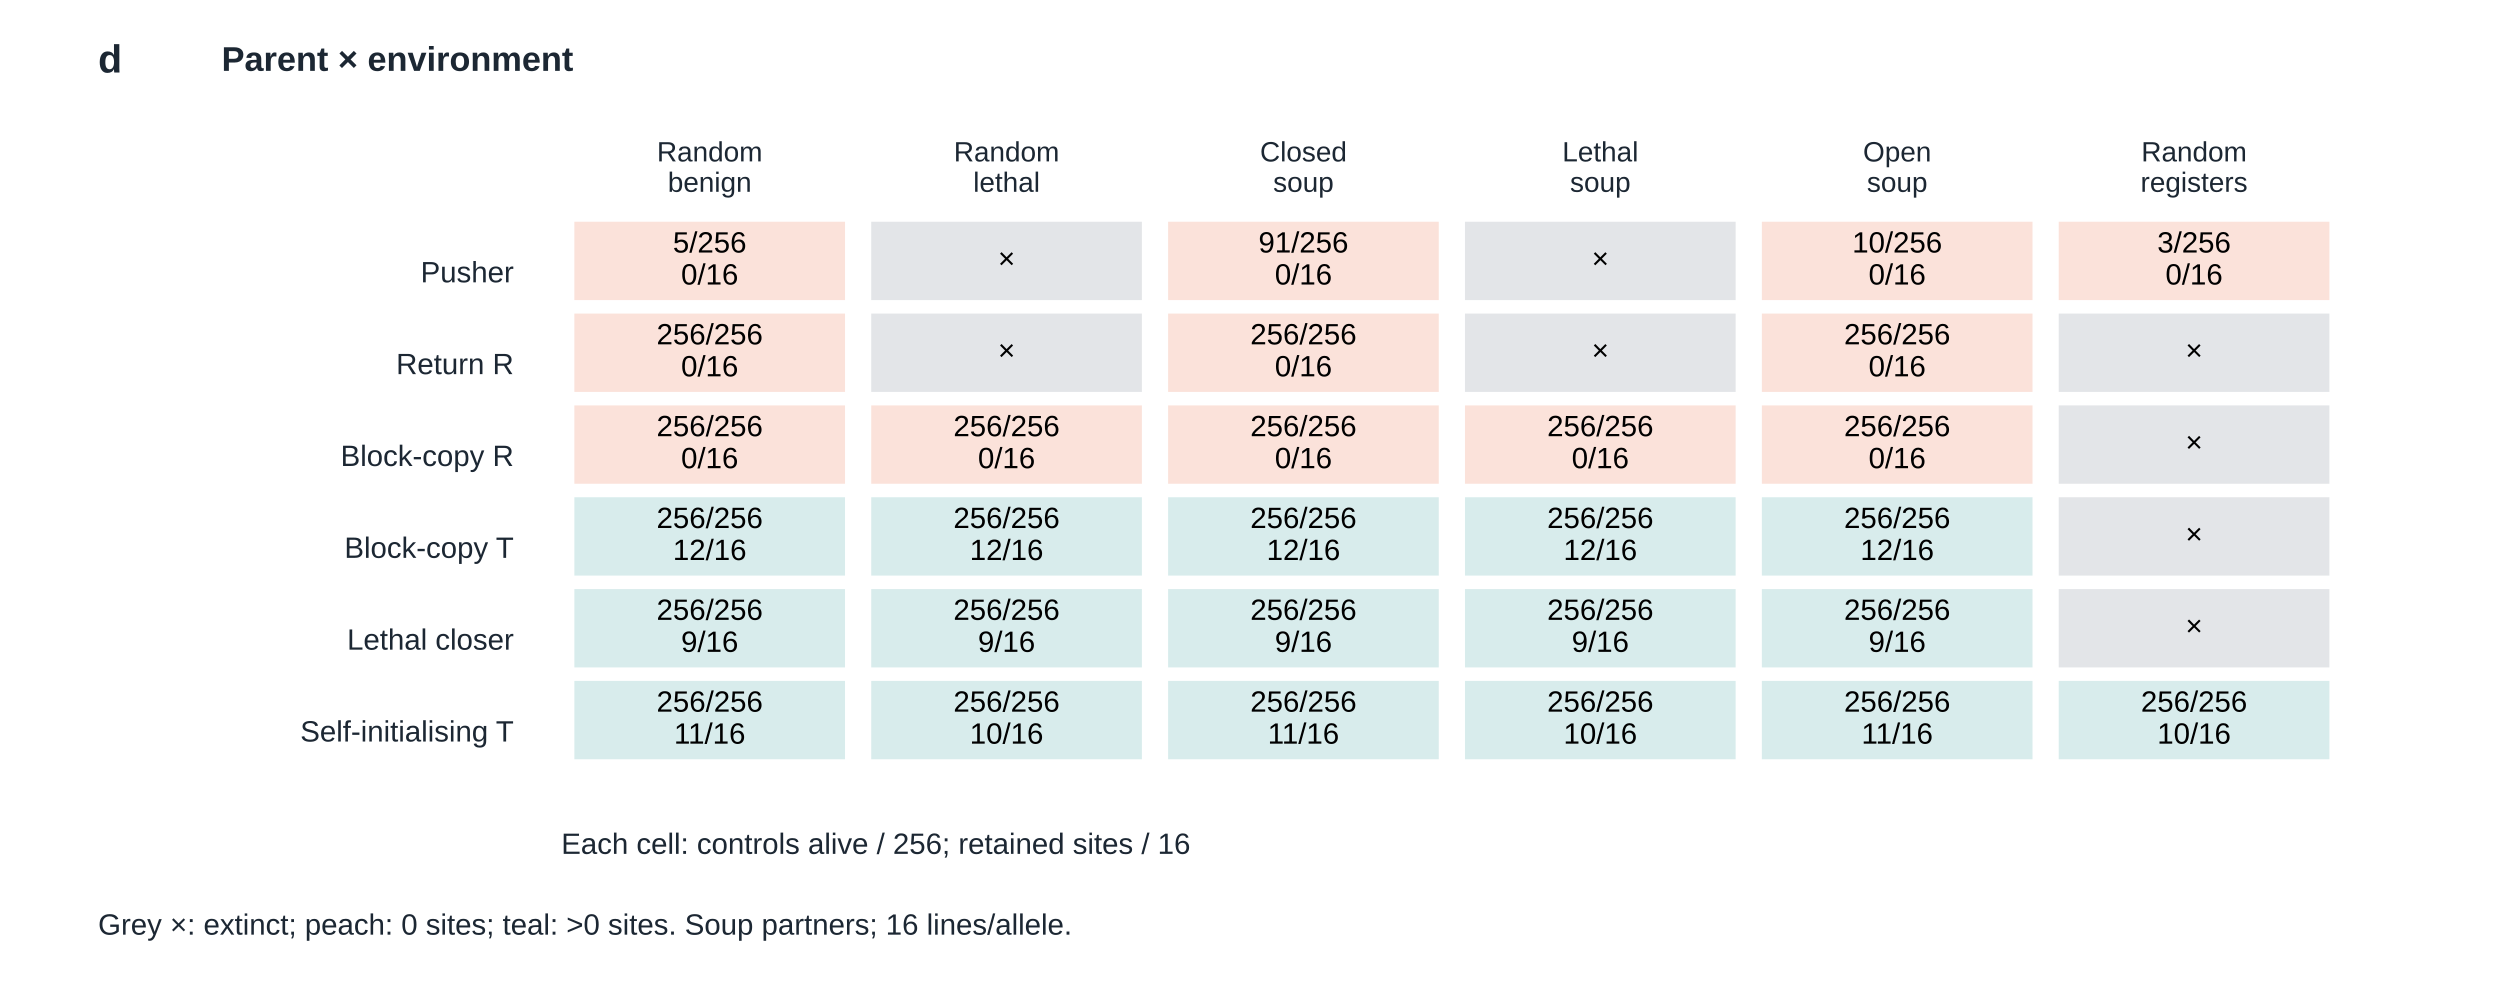
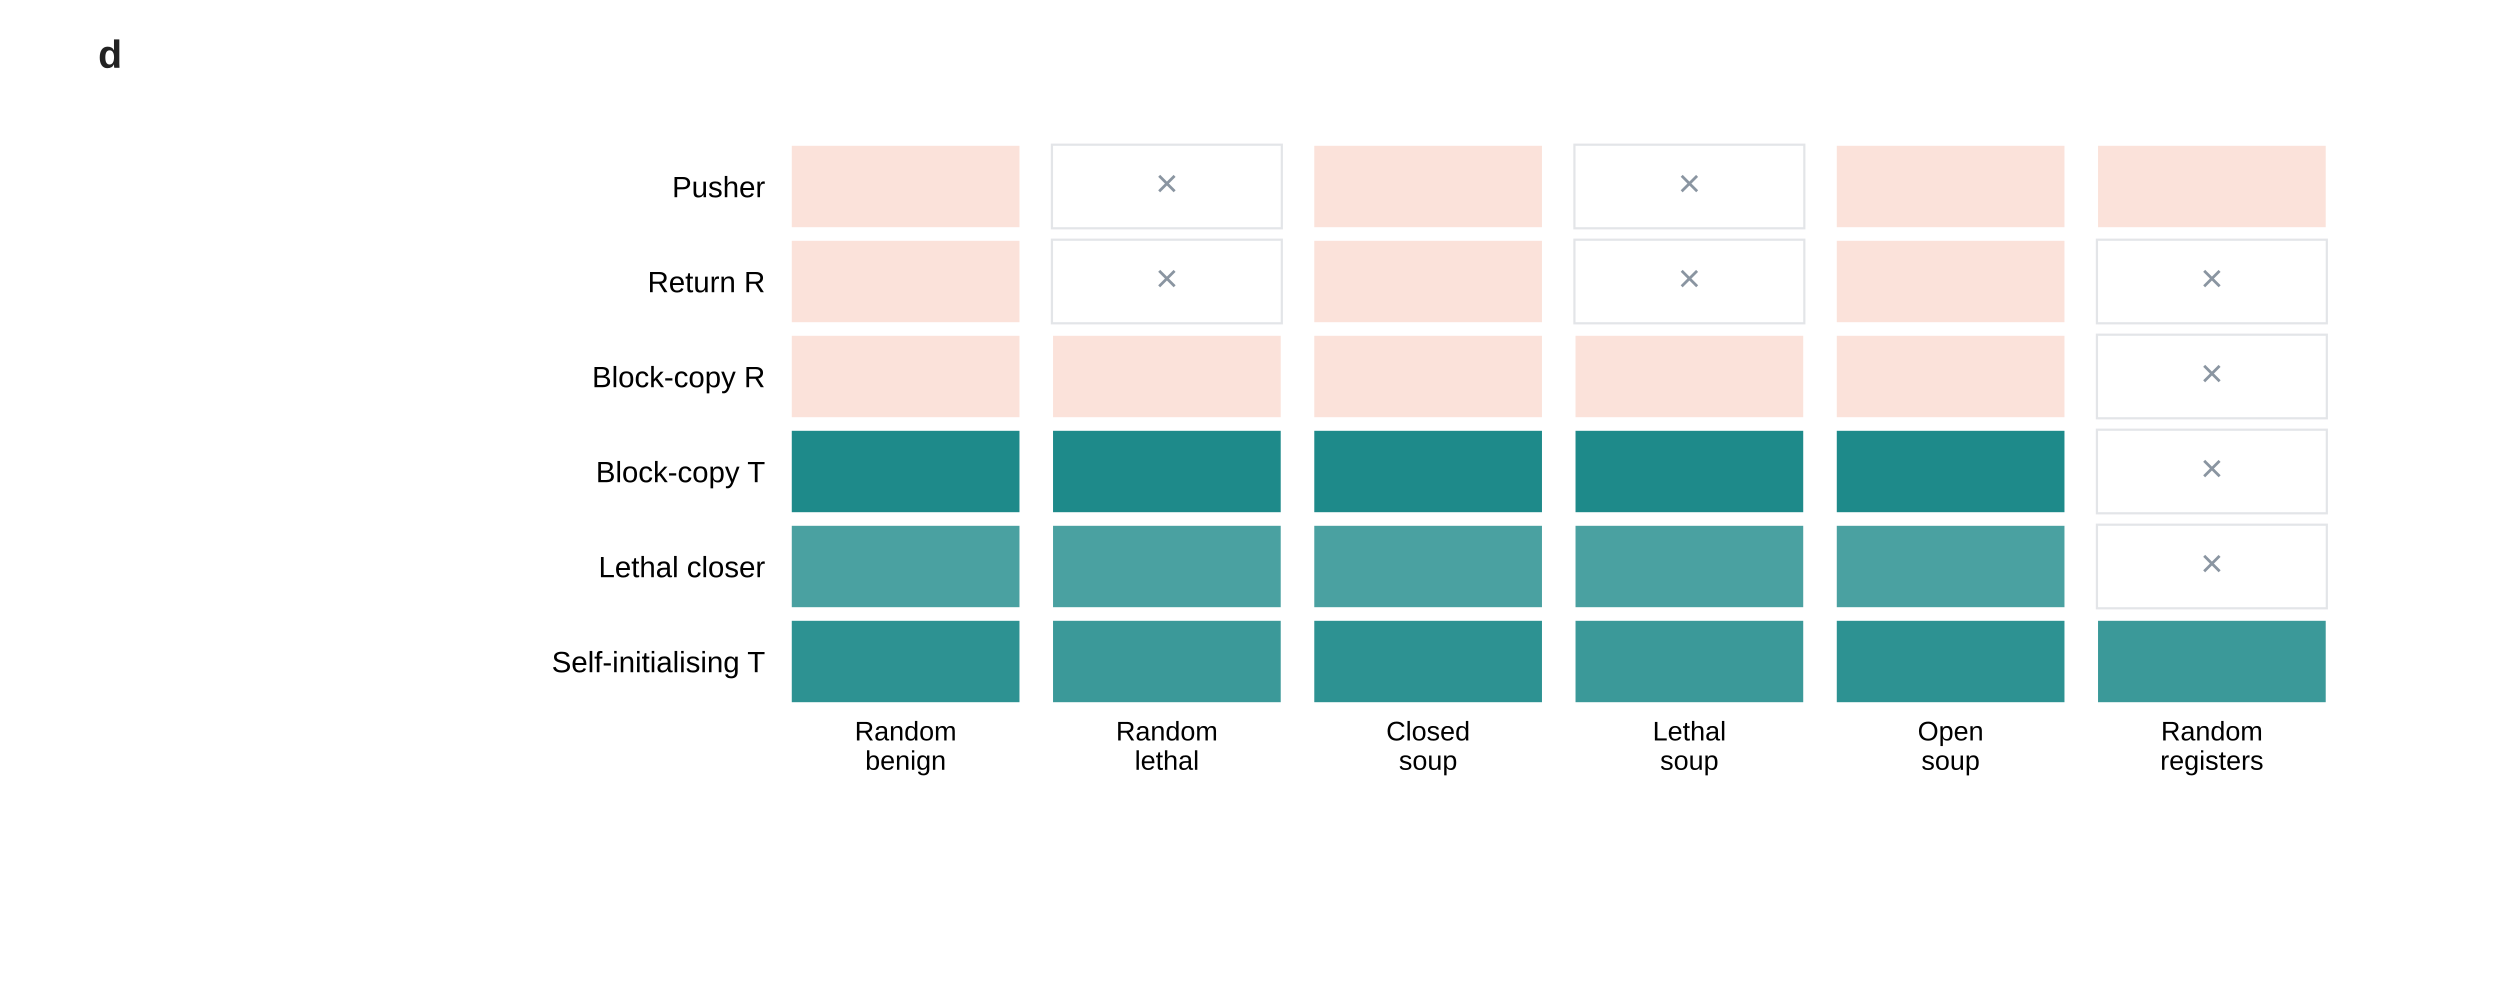
<svg xmlns="http://www.w3.org/2000/svg" width="510.236pt" height="204.094pt" viewBox="0 0 510.236 204.094" version="1.1">
  <defs>
    <style type="text/css">*{stroke-linejoin: round; stroke-linecap: butt}</style>
  </defs>
  <g id="figure_1">
    <g id="patch_1">
      <path d="M 0 204.094 L 510.236 204.094 L 510.236 0 L 0 0 z " style="fill: #ffffff" />
    </g>
    <g id="axes_1">
      <g id="text_1">
-         <text style="font-weight: 700; font-size: 8px; font-family: 'Arial', 'Liberation Sans', 'DejaVu Sans', sans-serif; text-anchor: start; fill: #1c2733" x="20.027" y="14.804" transform="rotate(-0 20.02677 14.80438)">d</text>
-       </g>
-       <g id="text_2">
-         <text style="font-weight: 700; font-size: 7px; font-family: 'Arial', 'Liberation Sans', 'DejaVu Sans', sans-serif; text-anchor: start; fill: #1c2733" x="45.232" y="14.464" transform="rotate(-0 45.23244 14.46413)">Parent × environment</text>
-       </g>
-       <g id="text_3">
-         <text style="font-size: 6px; font-family: 'Arial', 'Liberation Sans', 'DejaVu Sans', sans-serif; text-anchor: end; fill: #1c2733" x="104.854" y="57.62" transform="rotate(-0 104.8535 57.61982)">Pusher</text>
-       </g>
-       <g id="text_4">
-         <text style="font-size: 6px; font-family: 'Arial', 'Liberation Sans', 'DejaVu Sans', sans-serif; text-anchor: end; fill: #1c2733" x="104.854" y="76.362" transform="rotate(-0 104.8535 76.36249)">Return R</text>
-       </g>
-       <g id="text_5">
-         <text style="font-size: 6px; font-family: 'Arial', 'Liberation Sans', 'DejaVu Sans', sans-serif; text-anchor: end; fill: #1c2733" x="104.854" y="95.105" transform="rotate(-0 104.8535 95.10517)">Block-copy R</text>
-       </g>
-       <g id="text_6">
-         <text style="font-size: 6px; font-family: 'Arial', 'Liberation Sans', 'DejaVu Sans', sans-serif; text-anchor: end; fill: #1c2733" x="104.854" y="113.848" transform="rotate(-0 104.8535 113.8478)">Block-copy T</text>
-       </g>
-       <g id="text_7">
-         <text style="font-size: 6px; font-family: 'Arial', 'Liberation Sans', 'DejaVu Sans', sans-serif; text-anchor: end; fill: #1c2733" x="104.854" y="132.591" transform="rotate(-0 104.8535 132.5905)">Lethal closer</text>
-       </g>
-       <g id="text_8">
-         <text style="font-size: 6px; font-family: 'Arial', 'Liberation Sans', 'DejaVu Sans', sans-serif; text-anchor: end; fill: #1c2733" x="104.854" y="151.333" transform="rotate(-0 104.8535 151.3332)">Self-initialising T</text>
-       </g>
-       <g id="text_9">
-         <text style="font-size: 5.7px; font-family: 'Arial', 'Liberation Sans', 'DejaVu Sans', sans-serif; fill: #1c2733" transform="translate(134.0716 32.94611)">Random</text>
-         <text style="font-size: 5.7px; font-family: 'Arial', 'Liberation Sans', 'DejaVu Sans', sans-serif; fill: #1c2733" transform="translate(136.2857 39.14987)">benign</text>
-       </g>
-       <g id="text_10">
-         <text style="font-size: 5.7px; font-family: 'Arial', 'Liberation Sans', 'DejaVu Sans', sans-serif; fill: #1c2733" transform="translate(194.6622 32.94611)">Random</text>
-         <text style="font-size: 5.7px; font-family: 'Arial', 'Liberation Sans', 'DejaVu Sans', sans-serif; fill: #1c2733" transform="translate(198.621 39.14987)">lethal</text>
-       </g>
-       <g id="text_11">
-         <text style="font-size: 5.7px; font-family: 'Arial', 'Liberation Sans', 'DejaVu Sans', sans-serif; fill: #1c2733" transform="translate(257.1533 32.94611)">Closed</text>
-         <text style="font-size: 5.7px; font-family: 'Arial', 'Liberation Sans', 'DejaVu Sans', sans-serif; fill: #1c2733" transform="translate(259.8448 39.14987)">soup</text>
-       </g>
-       <g id="text_12">
-         <text style="font-size: 5.7px; font-family: 'Arial', 'Liberation Sans', 'DejaVu Sans', sans-serif; fill: #1c2733" transform="translate(318.8505 32.94611)">Lethal</text>
-         <text style="font-size: 5.7px; font-family: 'Arial', 'Liberation Sans', 'DejaVu Sans', sans-serif; fill: #1c2733" transform="translate(320.4354 39.14987)">soup</text>
-       </g>
-       <g id="text_13">
-         <text style="font-size: 5.7px; font-family: 'Arial', 'Liberation Sans', 'DejaVu Sans', sans-serif; fill: #1c2733" transform="translate(380.2341 32.94934)">Open</text>
-         <text style="font-size: 5.7px; font-family: 'Arial', 'Liberation Sans', 'DejaVu Sans', sans-serif; fill: #1c2733" transform="translate(381.0259 39.1531)">soup</text>
-       </g>
-       <g id="text_14">
-         <text style="font-size: 5.7px; font-family: 'Arial', 'Liberation Sans', 'DejaVu Sans', sans-serif; fill: #1c2733" transform="translate(437.0244 32.94611)">Random</text>
-         <text style="font-size: 5.7px; font-family: 'Arial', 'Liberation Sans', 'DejaVu Sans', sans-serif; fill: #1c2733" transform="translate(436.8685 39.14987)">registers</text>
-       </g>
-       <g id="text_15">
-         <text style="font-size: 6px; font-family: 'Arial', 'Liberation Sans', 'DejaVu Sans', sans-serif; text-anchor: start; fill: #1c2733" x="114.548" y="174.277" transform="rotate(-0 114.548 174.2768)">Each cell: controls alive / 256; retained sites / 16</text>
-       </g>
-       <g id="text_16">
-         <text style="font-size: 6px; font-family: 'Arial', 'Liberation Sans', 'DejaVu Sans', sans-serif; text-anchor: start; fill: #1c2733" x="20.027" y="190.757" transform="rotate(-0 20.02677 190.7575)">Grey ×: extinct; peach: 0 sites; teal: &gt;0 sites. Soup partners; 16 lines/allele.</text>
+         <text style="font-weight: 700; font-size: 8px; font-family: 'Arial', 'Liberation Sans', 'DejaVu Sans', sans-serif; text-anchor: start; fill: #222222" x="20.027" y="13.835" transform="rotate(-0 20.02677 13.83493)">d</text>
      </g>
    </g>
    <g id="axes_2">
      <g id="patch_2">
-         <path d="M 116.972 45.005 L 172.715 45.005 L 172.715 61.498 L 116.972 61.498 z " clip-path="url(#p21a2d0668e)" style="fill: #fbe2da; stroke: #ffffff; stroke-width: 0.5; stroke-linejoin: miter" />
+         <path d="M 158.173 144.703 L 478.091 144.703 L 478.091 28.369 L 158.173 28.369 z " style="fill: #ffffff" />
      </g>
      <g id="patch_3">
-         <path d="M 177.562 45.005 L 233.306 45.005 L 233.306 61.498 L 177.562 61.498 z " clip-path="url(#p21a2d0668e)" style="fill: #e3e5e8; stroke: #ffffff; stroke-width: 0.5; stroke-linejoin: miter" />
+         <path d="M 161.372 29.532 L 208.294 29.532 L 208.294 46.595 L 161.372 46.595 z " clip-path="url(#pe89dc20b38)" style="fill: #fbe2da; stroke: #ffffff; stroke-width: 0.45; stroke-linejoin: miter" />
      </g>
      <g id="patch_4">
-         <path d="M 238.153 45.005 L 293.896 45.005 L 293.896 61.498 L 238.153 61.498 z " clip-path="url(#p21a2d0668e)" style="fill: #fbe2da; stroke: #ffffff; stroke-width: 0.5; stroke-linejoin: miter" />
+         <path d="M 214.692 29.532 L 261.613 29.532 L 261.613 46.595 L 214.692 46.595 L 214.692 29.532 z " clip-path="url(#pe89dc20b38)" style="fill: none; stroke: #e3e5e8; stroke-width: 0.45; stroke-linejoin: miter" />
      </g>
      <g id="patch_5">
-         <path d="M 298.743 45.005 L 354.487 45.005 L 354.487 61.498 L 298.743 61.498 z " clip-path="url(#p21a2d0668e)" style="fill: #e3e5e8; stroke: #ffffff; stroke-width: 0.5; stroke-linejoin: miter" />
+         <path d="M 268.012 29.532 L 314.933 29.532 L 314.933 46.595 L 268.012 46.595 z " clip-path="url(#pe89dc20b38)" style="fill: #fbe2da; stroke: #ffffff; stroke-width: 0.45; stroke-linejoin: miter" />
      </g>
      <g id="patch_6">
-         <path d="M 359.334 45.005 L 415.077 45.005 L 415.077 61.498 L 359.334 61.498 z " clip-path="url(#p21a2d0668e)" style="fill: #fbe2da; stroke: #ffffff; stroke-width: 0.5; stroke-linejoin: miter" />
+         <path d="M 321.331 29.532 L 368.253 29.532 L 368.253 46.595 L 321.331 46.595 L 321.331 29.532 z " clip-path="url(#pe89dc20b38)" style="fill: none; stroke: #e3e5e8; stroke-width: 0.45; stroke-linejoin: miter" />
      </g>
      <g id="patch_7">
-         <path d="M 419.924 45.005 L 475.668 45.005 L 475.668 61.498 L 419.924 61.498 z " clip-path="url(#p21a2d0668e)" style="fill: #fbe2da; stroke: #ffffff; stroke-width: 0.5; stroke-linejoin: miter" />
+         <path d="M 374.651 29.532 L 421.572 29.532 L 421.572 46.595 L 374.651 46.595 z " clip-path="url(#pe89dc20b38)" style="fill: #fbe2da; stroke: #ffffff; stroke-width: 0.45; stroke-linejoin: miter" />
      </g>
      <g id="patch_8">
-         <path d="M 116.972 63.748 L 172.715 63.748 L 172.715 80.241 L 116.972 80.241 z " clip-path="url(#p21a2d0668e)" style="fill: #fbe2da; stroke: #ffffff; stroke-width: 0.5; stroke-linejoin: miter" />
+         <path d="M 427.971 29.532 L 474.892 29.532 L 474.892 46.595 L 427.971 46.595 z " clip-path="url(#pe89dc20b38)" style="fill: #fbe2da; stroke: #ffffff; stroke-width: 0.45; stroke-linejoin: miter" />
      </g>
      <g id="patch_9">
-         <path d="M 177.562 63.748 L 233.306 63.748 L 233.306 80.241 L 177.562 80.241 z " clip-path="url(#p21a2d0668e)" style="fill: #e3e5e8; stroke: #ffffff; stroke-width: 0.5; stroke-linejoin: miter" />
+         <path d="M 161.372 48.921 L 208.294 48.921 L 208.294 65.984 L 161.372 65.984 z " clip-path="url(#pe89dc20b38)" style="fill: #fbe2da; stroke: #ffffff; stroke-width: 0.45; stroke-linejoin: miter" />
      </g>
      <g id="patch_10">
-         <path d="M 238.153 63.748 L 293.896 63.748 L 293.896 80.241 L 238.153 80.241 z " clip-path="url(#p21a2d0668e)" style="fill: #fbe2da; stroke: #ffffff; stroke-width: 0.5; stroke-linejoin: miter" />
+         <path d="M 214.692 48.921 L 261.613 48.921 L 261.613 65.984 L 214.692 65.984 L 214.692 48.921 z " clip-path="url(#pe89dc20b38)" style="fill: none; stroke: #e3e5e8; stroke-width: 0.45; stroke-linejoin: miter" />
      </g>
      <g id="patch_11">
-         <path d="M 298.743 63.748 L 354.487 63.748 L 354.487 80.241 L 298.743 80.241 z " clip-path="url(#p21a2d0668e)" style="fill: #e3e5e8; stroke: #ffffff; stroke-width: 0.5; stroke-linejoin: miter" />
+         <path d="M 268.012 48.921 L 314.933 48.921 L 314.933 65.984 L 268.012 65.984 z " clip-path="url(#pe89dc20b38)" style="fill: #fbe2da; stroke: #ffffff; stroke-width: 0.45; stroke-linejoin: miter" />
      </g>
      <g id="patch_12">
-         <path d="M 359.334 63.748 L 415.077 63.748 L 415.077 80.241 L 359.334 80.241 z " clip-path="url(#p21a2d0668e)" style="fill: #fbe2da; stroke: #ffffff; stroke-width: 0.5; stroke-linejoin: miter" />
+         <path d="M 321.331 48.921 L 368.253 48.921 L 368.253 65.984 L 321.331 65.984 L 321.331 48.921 z " clip-path="url(#pe89dc20b38)" style="fill: none; stroke: #e3e5e8; stroke-width: 0.45; stroke-linejoin: miter" />
      </g>
      <g id="patch_13">
-         <path d="M 419.924 63.748 L 475.668 63.748 L 475.668 80.241 L 419.924 80.241 z " clip-path="url(#p21a2d0668e)" style="fill: #e3e5e8; stroke: #ffffff; stroke-width: 0.5; stroke-linejoin: miter" />
+         <path d="M 374.651 48.921 L 421.572 48.921 L 421.572 65.984 L 374.651 65.984 z " clip-path="url(#pe89dc20b38)" style="fill: #fbe2da; stroke: #ffffff; stroke-width: 0.45; stroke-linejoin: miter" />
      </g>
      <g id="patch_14">
-         <path d="M 116.972 82.49 L 172.715 82.49 L 172.715 98.984 L 116.972 98.984 z " clip-path="url(#p21a2d0668e)" style="fill: #fbe2da; stroke: #ffffff; stroke-width: 0.5; stroke-linejoin: miter" />
+         <path d="M 427.971 48.921 L 474.892 48.921 L 474.892 65.984 L 427.971 65.984 L 427.971 48.921 z " clip-path="url(#pe89dc20b38)" style="fill: none; stroke: #e3e5e8; stroke-width: 0.45; stroke-linejoin: miter" />
      </g>
      <g id="patch_15">
-         <path d="M 177.562 82.49 L 233.306 82.49 L 233.306 98.984 L 177.562 98.984 z " clip-path="url(#p21a2d0668e)" style="fill: #fbe2da; stroke: #ffffff; stroke-width: 0.5; stroke-linejoin: miter" />
+         <path d="M 161.372 68.31 L 208.294 68.31 L 208.294 85.373 L 161.372 85.373 z " clip-path="url(#pe89dc20b38)" style="fill: #fbe2da; stroke: #ffffff; stroke-width: 0.45; stroke-linejoin: miter" />
      </g>
      <g id="patch_16">
-         <path d="M 238.153 82.49 L 293.896 82.49 L 293.896 98.984 L 238.153 98.984 z " clip-path="url(#p21a2d0668e)" style="fill: #fbe2da; stroke: #ffffff; stroke-width: 0.5; stroke-linejoin: miter" />
+         <path d="M 214.692 68.31 L 261.613 68.31 L 261.613 85.373 L 214.692 85.373 z " clip-path="url(#pe89dc20b38)" style="fill: #fbe2da; stroke: #ffffff; stroke-width: 0.45; stroke-linejoin: miter" />
      </g>
      <g id="patch_17">
-         <path d="M 298.743 82.49 L 354.487 82.49 L 354.487 98.984 L 298.743 98.984 z " clip-path="url(#p21a2d0668e)" style="fill: #fbe2da; stroke: #ffffff; stroke-width: 0.5; stroke-linejoin: miter" />
+         <path d="M 268.012 68.31 L 314.933 68.31 L 314.933 85.373 L 268.012 85.373 z " clip-path="url(#pe89dc20b38)" style="fill: #fbe2da; stroke: #ffffff; stroke-width: 0.45; stroke-linejoin: miter" />
      </g>
      <g id="patch_18">
-         <path d="M 359.334 82.49 L 415.077 82.49 L 415.077 98.984 L 359.334 98.984 z " clip-path="url(#p21a2d0668e)" style="fill: #fbe2da; stroke: #ffffff; stroke-width: 0.5; stroke-linejoin: miter" />
+         <path d="M 321.331 68.31 L 368.253 68.31 L 368.253 85.373 L 321.331 85.373 z " clip-path="url(#pe89dc20b38)" style="fill: #fbe2da; stroke: #ffffff; stroke-width: 0.45; stroke-linejoin: miter" />
      </g>
      <g id="patch_19">
-         <path d="M 419.924 82.49 L 475.668 82.49 L 475.668 98.984 L 419.924 98.984 z " clip-path="url(#p21a2d0668e)" style="fill: #e3e5e8; stroke: #ffffff; stroke-width: 0.5; stroke-linejoin: miter" />
+         <path d="M 374.651 68.31 L 421.572 68.31 L 421.572 85.373 L 374.651 85.373 z " clip-path="url(#pe89dc20b38)" style="fill: #fbe2da; stroke: #ffffff; stroke-width: 0.45; stroke-linejoin: miter" />
      </g>
      <g id="patch_20">
-         <path d="M 116.972 101.233 L 172.715 101.233 L 172.715 117.726 L 116.972 117.726 z " clip-path="url(#p21a2d0668e)" style="fill: #d8ecec; stroke: #ffffff; stroke-width: 0.5; stroke-linejoin: miter" />
+         <path d="M 427.971 68.31 L 474.892 68.31 L 474.892 85.373 L 427.971 85.373 L 427.971 68.31 z " clip-path="url(#pe89dc20b38)" style="fill: none; stroke: #e3e5e8; stroke-width: 0.45; stroke-linejoin: miter" />
      </g>
      <g id="patch_21">
-         <path d="M 177.562 101.233 L 233.306 101.233 L 233.306 117.726 L 177.562 117.726 z " clip-path="url(#p21a2d0668e)" style="fill: #d8ecec; stroke: #ffffff; stroke-width: 0.5; stroke-linejoin: miter" />
+         <path d="M 161.372 87.699 L 208.294 87.699 L 208.294 104.762 L 161.372 104.762 z " clip-path="url(#pe89dc20b38)" style="fill: #1e8a8a; stroke: #ffffff; stroke-width: 0.45; stroke-linejoin: miter" />
      </g>
      <g id="patch_22">
-         <path d="M 238.153 101.233 L 293.896 101.233 L 293.896 117.726 L 238.153 117.726 z " clip-path="url(#p21a2d0668e)" style="fill: #d8ecec; stroke: #ffffff; stroke-width: 0.5; stroke-linejoin: miter" />
+         <path d="M 214.692 87.699 L 261.613 87.699 L 261.613 104.762 L 214.692 104.762 z " clip-path="url(#pe89dc20b38)" style="fill: #1e8a8a; stroke: #ffffff; stroke-width: 0.45; stroke-linejoin: miter" />
      </g>
      <g id="patch_23">
-         <path d="M 298.743 101.233 L 354.487 101.233 L 354.487 117.726 L 298.743 117.726 z " clip-path="url(#p21a2d0668e)" style="fill: #d8ecec; stroke: #ffffff; stroke-width: 0.5; stroke-linejoin: miter" />
+         <path d="M 268.012 87.699 L 314.933 87.699 L 314.933 104.762 L 268.012 104.762 z " clip-path="url(#pe89dc20b38)" style="fill: #1e8a8a; stroke: #ffffff; stroke-width: 0.45; stroke-linejoin: miter" />
      </g>
      <g id="patch_24">
-         <path d="M 359.334 101.233 L 415.077 101.233 L 415.077 117.726 L 359.334 117.726 z " clip-path="url(#p21a2d0668e)" style="fill: #d8ecec; stroke: #ffffff; stroke-width: 0.5; stroke-linejoin: miter" />
+         <path d="M 321.331 87.699 L 368.253 87.699 L 368.253 104.762 L 321.331 104.762 z " clip-path="url(#pe89dc20b38)" style="fill: #1e8a8a; stroke: #ffffff; stroke-width: 0.45; stroke-linejoin: miter" />
      </g>
      <g id="patch_25">
-         <path d="M 419.924 101.233 L 475.668 101.233 L 475.668 117.726 L 419.924 117.726 z " clip-path="url(#p21a2d0668e)" style="fill: #e3e5e8; stroke: #ffffff; stroke-width: 0.5; stroke-linejoin: miter" />
+         <path d="M 374.651 87.699 L 421.572 87.699 L 421.572 104.762 L 374.651 104.762 z " clip-path="url(#pe89dc20b38)" style="fill: #1e8a8a; stroke: #ffffff; stroke-width: 0.45; stroke-linejoin: miter" />
      </g>
      <g id="patch_26">
-         <path d="M 116.972 119.976 L 172.715 119.976 L 172.715 136.469 L 116.972 136.469 z " clip-path="url(#p21a2d0668e)" style="fill: #d8ecec; stroke: #ffffff; stroke-width: 0.5; stroke-linejoin: miter" />
+         <path d="M 427.971 87.699 L 474.892 87.699 L 474.892 104.762 L 427.971 104.762 L 427.971 87.699 z " clip-path="url(#pe89dc20b38)" style="fill: none; stroke: #e3e5e8; stroke-width: 0.45; stroke-linejoin: miter" />
      </g>
      <g id="patch_27">
-         <path d="M 177.562 119.976 L 233.306 119.976 L 233.306 136.469 L 177.562 136.469 z " clip-path="url(#p21a2d0668e)" style="fill: #d8ecec; stroke: #ffffff; stroke-width: 0.5; stroke-linejoin: miter" />
+         <path d="M 161.372 107.088 L 208.294 107.088 L 208.294 124.151 L 161.372 124.151 z " clip-path="url(#pe89dc20b38)" style="fill: #4aa1a1; stroke: #ffffff; stroke-width: 0.45; stroke-linejoin: miter" />
      </g>
      <g id="patch_28">
-         <path d="M 238.153 119.976 L 293.896 119.976 L 293.896 136.469 L 238.153 136.469 z " clip-path="url(#p21a2d0668e)" style="fill: #d8ecec; stroke: #ffffff; stroke-width: 0.5; stroke-linejoin: miter" />
+         <path d="M 214.692 107.088 L 261.613 107.088 L 261.613 124.151 L 214.692 124.151 z " clip-path="url(#pe89dc20b38)" style="fill: #4aa1a1; stroke: #ffffff; stroke-width: 0.45; stroke-linejoin: miter" />
      </g>
      <g id="patch_29">
-         <path d="M 298.743 119.976 L 354.487 119.976 L 354.487 136.469 L 298.743 136.469 z " clip-path="url(#p21a2d0668e)" style="fill: #d8ecec; stroke: #ffffff; stroke-width: 0.5; stroke-linejoin: miter" />
+         <path d="M 268.012 107.088 L 314.933 107.088 L 314.933 124.151 L 268.012 124.151 z " clip-path="url(#pe89dc20b38)" style="fill: #4aa1a1; stroke: #ffffff; stroke-width: 0.45; stroke-linejoin: miter" />
      </g>
      <g id="patch_30">
-         <path d="M 359.334 119.976 L 415.077 119.976 L 415.077 136.469 L 359.334 136.469 z " clip-path="url(#p21a2d0668e)" style="fill: #d8ecec; stroke: #ffffff; stroke-width: 0.5; stroke-linejoin: miter" />
+         <path d="M 321.331 107.088 L 368.253 107.088 L 368.253 124.151 L 321.331 124.151 z " clip-path="url(#pe89dc20b38)" style="fill: #4aa1a1; stroke: #ffffff; stroke-width: 0.45; stroke-linejoin: miter" />
      </g>
      <g id="patch_31">
-         <path d="M 419.924 119.976 L 475.668 119.976 L 475.668 136.469 L 419.924 136.469 z " clip-path="url(#p21a2d0668e)" style="fill: #e3e5e8; stroke: #ffffff; stroke-width: 0.5; stroke-linejoin: miter" />
+         <path d="M 374.651 107.088 L 421.572 107.088 L 421.572 124.151 L 374.651 124.151 z " clip-path="url(#pe89dc20b38)" style="fill: #4aa1a1; stroke: #ffffff; stroke-width: 0.45; stroke-linejoin: miter" />
      </g>
      <g id="patch_32">
-         <path d="M 116.972 138.718 L 172.715 138.718 L 172.715 155.212 L 116.972 155.212 z " clip-path="url(#p21a2d0668e)" style="fill: #d8ecec; stroke: #ffffff; stroke-width: 0.5; stroke-linejoin: miter" />
+         <path d="M 427.971 107.088 L 474.892 107.088 L 474.892 124.151 L 427.971 124.151 L 427.971 107.088 z " clip-path="url(#pe89dc20b38)" style="fill: none; stroke: #e3e5e8; stroke-width: 0.45; stroke-linejoin: miter" />
      </g>
      <g id="patch_33">
-         <path d="M 177.562 138.718 L 233.306 138.718 L 233.306 155.212 L 177.562 155.212 z " clip-path="url(#p21a2d0668e)" style="fill: #d8ecec; stroke: #ffffff; stroke-width: 0.5; stroke-linejoin: miter" />
+         <path d="M 161.372 126.477 L 208.294 126.477 L 208.294 143.54 L 161.372 143.54 z " clip-path="url(#pe89dc20b38)" style="fill: #2d9292; stroke: #ffffff; stroke-width: 0.45; stroke-linejoin: miter" />
      </g>
      <g id="patch_34">
-         <path d="M 238.153 138.718 L 293.896 138.718 L 293.896 155.212 L 238.153 155.212 z " clip-path="url(#p21a2d0668e)" style="fill: #d8ecec; stroke: #ffffff; stroke-width: 0.5; stroke-linejoin: miter" />
+         <path d="M 214.692 126.477 L 261.613 126.477 L 261.613 143.54 L 214.692 143.54 z " clip-path="url(#pe89dc20b38)" style="fill: #3b9999; stroke: #ffffff; stroke-width: 0.45; stroke-linejoin: miter" />
      </g>
      <g id="patch_35">
-         <path d="M 298.743 138.718 L 354.487 138.718 L 354.487 155.212 L 298.743 155.212 z " clip-path="url(#p21a2d0668e)" style="fill: #d8ecec; stroke: #ffffff; stroke-width: 0.5; stroke-linejoin: miter" />
+         <path d="M 268.012 126.477 L 314.933 126.477 L 314.933 143.54 L 268.012 143.54 z " clip-path="url(#pe89dc20b38)" style="fill: #2d9292; stroke: #ffffff; stroke-width: 0.45; stroke-linejoin: miter" />
      </g>
      <g id="patch_36">
-         <path d="M 359.334 138.718 L 415.077 138.718 L 415.077 155.212 L 359.334 155.212 z " clip-path="url(#p21a2d0668e)" style="fill: #d8ecec; stroke: #ffffff; stroke-width: 0.5; stroke-linejoin: miter" />
+         <path d="M 321.331 126.477 L 368.253 126.477 L 368.253 143.54 L 321.331 143.54 z " clip-path="url(#pe89dc20b38)" style="fill: #3b9999; stroke: #ffffff; stroke-width: 0.45; stroke-linejoin: miter" />
      </g>
      <g id="patch_37">
-         <path d="M 419.924 138.718 L 475.668 138.718 L 475.668 155.212 L 419.924 155.212 z " clip-path="url(#p21a2d0668e)" style="fill: #d8ecec; stroke: #ffffff; stroke-width: 0.5; stroke-linejoin: miter" />
+         <path d="M 374.651 126.477 L 421.572 126.477 L 421.572 143.54 L 374.651 143.54 z " clip-path="url(#pe89dc20b38)" style="fill: #2d9292; stroke: #ffffff; stroke-width: 0.45; stroke-linejoin: miter" />
+       </g>
+       <g id="patch_38">
+         <path d="M 427.971 126.477 L 474.892 126.477 L 474.892 143.54 L 427.971 143.54 z " clip-path="url(#pe89dc20b38)" style="fill: #3b9999; stroke: #ffffff; stroke-width: 0.45; stroke-linejoin: miter" />
+       </g>
+       <g id="matplotlib.axis_1">
+         <g id="xtick_1">
+           <g id="line2d_1" />
+           <g id="text_2">
+             <text style="font-size: 5.5px; font-family: 'Arial', 'Liberation Sans', 'DejaVu Sans', sans-serif" transform="translate(174.4394 151.1194)">Random</text>
+             <text style="font-size: 5.5px; font-family: 'Arial', 'Liberation Sans', 'DejaVu Sans', sans-serif" transform="translate(176.5758 157.1055)">benign</text>
+           </g>
+         </g>
+         <g id="xtick_2">
+           <g id="line2d_2" />
+           <g id="text_3">
+             <text style="font-size: 5.5px; font-family: 'Arial', 'Liberation Sans', 'DejaVu Sans', sans-serif" transform="translate(227.759 151.1194)">Random</text>
+             <text style="font-size: 5.5px; font-family: 'Arial', 'Liberation Sans', 'DejaVu Sans', sans-serif" transform="translate(231.579 157.1055)">lethal</text>
+           </g>
+         </g>
+         <g id="xtick_3">
+           <g id="line2d_3" />
+           <g id="text_4">
+             <text style="font-size: 5.5px; font-family: 'Arial', 'Liberation Sans', 'DejaVu Sans', sans-serif" transform="translate(282.9126 151.1194)">Closed</text>
+             <text style="font-size: 5.5px; font-family: 'Arial', 'Liberation Sans', 'DejaVu Sans', sans-serif" transform="translate(285.5097 157.1055)">soup</text>
+           </g>
+         </g>
+         <g id="xtick_4">
+           <g id="line2d_4" />
+           <g id="text_5">
+             <text style="font-size: 5.5px; font-family: 'Arial', 'Liberation Sans', 'DejaVu Sans', sans-serif" transform="translate(337.3001 151.1194)">Lethal</text>
+             <text style="font-size: 5.5px; font-family: 'Arial', 'Liberation Sans', 'DejaVu Sans', sans-serif" transform="translate(338.8294 157.1055)">soup</text>
+           </g>
+         </g>
+         <g id="xtick_5">
+           <g id="line2d_5" />
+           <g id="text_6">
+             <text style="font-size: 5.5px; font-family: 'Arial', 'Liberation Sans', 'DejaVu Sans', sans-serif" transform="translate(391.3851 151.1225)">Open</text>
+             <text style="font-size: 5.5px; font-family: 'Arial', 'Liberation Sans', 'DejaVu Sans', sans-serif" transform="translate(392.149 157.1086)">soup</text>
+           </g>
+         </g>
+         <g id="xtick_6">
+           <g id="line2d_6" />
+           <g id="text_7">
+             <text style="font-size: 5.5px; font-family: 'Arial', 'Liberation Sans', 'DejaVu Sans', sans-serif" transform="translate(441.0378 151.1194)">Random</text>
+             <text style="font-size: 5.5px; font-family: 'Arial', 'Liberation Sans', 'DejaVu Sans', sans-serif" transform="translate(440.8874 157.1055)">registers</text>
+           </g>
+         </g>
+       </g>
+       <g id="matplotlib.axis_2">
+         <g id="ytick_1">
+           <g id="line2d_7" />
+           <g id="text_8">
+             <text style="font-size: 6px; font-family: 'Arial', 'Liberation Sans', 'DejaVu Sans', sans-serif; text-anchor: end" x="156.173" y="40.248" transform="rotate(-0 156.1732 40.2477)">Pusher</text>
+           </g>
+         </g>
+         <g id="ytick_2">
+           <g id="line2d_8" />
+           <g id="text_9">
+             <text style="font-size: 6px; font-family: 'Arial', 'Liberation Sans', 'DejaVu Sans', sans-serif; text-anchor: end" x="156.173" y="59.637" transform="rotate(-0 156.1732 59.63668)">Return R</text>
+           </g>
+         </g>
+         <g id="ytick_3">
+           <g id="line2d_9" />
+           <g id="text_10">
+             <text style="font-size: 6px; font-family: 'Arial', 'Liberation Sans', 'DejaVu Sans', sans-serif; text-anchor: end" x="156.173" y="79.026" transform="rotate(-0 156.1732 79.02566)">Block-copy R</text>
+           </g>
+         </g>
+         <g id="ytick_4">
+           <g id="line2d_10" />
+           <g id="text_11">
+             <text style="font-size: 6px; font-family: 'Arial', 'Liberation Sans', 'DejaVu Sans', sans-serif; text-anchor: end" x="156.173" y="98.415" transform="rotate(-0 156.1732 98.41463)">Block-copy T</text>
+           </g>
+         </g>
+         <g id="ytick_5">
+           <g id="line2d_11" />
+           <g id="text_12">
+             <text style="font-size: 6px; font-family: 'Arial', 'Liberation Sans', 'DejaVu Sans', sans-serif; text-anchor: end" x="156.173" y="117.804" transform="rotate(-0 156.1732 117.8036)">Lethal closer</text>
+           </g>
+         </g>
+         <g id="ytick_6">
+           <g id="line2d_12" />
+           <g id="text_13">
+             <text style="font-size: 6px; font-family: 'Arial', 'Liberation Sans', 'DejaVu Sans', sans-serif; text-anchor: end" x="156.173" y="137.193" transform="rotate(-0 156.1732 137.1926)">Self-initialising T</text>
+           </g>
+         </g>
+       </g>
+       <g id="text_14">
+         <text style="font-size: 8px; font-family: 'Arial', 'Liberation Sans', 'DejaVu Sans', sans-serif; text-anchor: middle; fill: #8a95a1" x="238.153" y="40.134" transform="rotate(-0 238.1528 40.13394)">×</text>
+       </g>
+       <g id="text_15">
+         <text style="font-size: 8px; font-family: 'Arial', 'Liberation Sans', 'DejaVu Sans', sans-serif; text-anchor: middle; fill: #8a95a1" x="344.792" y="40.134" transform="rotate(-0 344.7921 40.13394)">×</text>
+       </g>
+       <g id="text_16">
+         <text style="font-size: 8px; font-family: 'Arial', 'Liberation Sans', 'DejaVu Sans', sans-serif; text-anchor: middle; fill: #8a95a1" x="238.153" y="59.523" transform="rotate(-0 238.1528 59.52291)">×</text>
      </g>
      <g id="text_17">
-         <text style="font-size: 6px; font-family: 'Arial', 'Liberation Sans', 'DejaVu Sans', sans-serif" transform="translate(137.3367 51.53925)">5/256</text>
-         <text style="font-size: 6px; font-family: 'Arial', 'Liberation Sans', 'DejaVu Sans', sans-serif" transform="translate(139.005 58.06952)">0/16</text>
+         <text style="font-size: 8px; font-family: 'Arial', 'Liberation Sans', 'DejaVu Sans', sans-serif; text-anchor: middle; fill: #8a95a1" x="344.792" y="59.523" transform="rotate(-0 344.7921 59.52291)">×</text>
      </g>
      <g id="text_18">
-         <text style="font-size: 6px; font-family: 'Arial', 'Liberation Sans', 'DejaVu Sans', sans-serif; text-anchor: middle" x="205.434" y="54.804" transform="rotate(-0 205.4339 54.80439)">×</text>
+         <text style="font-size: 8px; font-family: 'Arial', 'Liberation Sans', 'DejaVu Sans', sans-serif; text-anchor: middle; fill: #8a95a1" x="451.431" y="59.523" transform="rotate(-0 451.4315 59.52291)">×</text>
      </g>
      <g id="text_19">
-         <text style="font-size: 6px; font-family: 'Arial', 'Liberation Sans', 'DejaVu Sans', sans-serif" transform="translate(256.8496 51.53925)">91/256</text>
-         <text style="font-size: 6px; font-family: 'Arial', 'Liberation Sans', 'DejaVu Sans', sans-serif" transform="translate(260.1861 58.06952)">0/16</text>
+         <text style="font-size: 8px; font-family: 'Arial', 'Liberation Sans', 'DejaVu Sans', sans-serif; text-anchor: middle; fill: #8a95a1" x="451.431" y="78.912" transform="rotate(-0 451.4315 78.91189)">×</text>
      </g>
      <g id="text_20">
-         <text style="font-size: 6px; font-family: 'Arial', 'Liberation Sans', 'DejaVu Sans', sans-serif; text-anchor: middle" x="326.615" y="54.804" transform="rotate(-0 326.615 54.80439)">×</text>
+         <text style="font-size: 8px; font-family: 'Arial', 'Liberation Sans', 'DejaVu Sans', sans-serif; text-anchor: middle; fill: #8a95a1" x="451.431" y="98.301" transform="rotate(-0 451.4315 98.30086)">×</text>
      </g>
      <g id="text_21">
-         <text style="font-size: 6px; font-family: 'Arial', 'Liberation Sans', 'DejaVu Sans', sans-serif" transform="translate(378.0307 51.53925)">10/256</text>
-         <text style="font-size: 6px; font-family: 'Arial', 'Liberation Sans', 'DejaVu Sans', sans-serif" transform="translate(381.3672 58.06952)">0/16</text>
-       </g>
-       <g id="text_22">
-         <text style="font-size: 6px; font-family: 'Arial', 'Liberation Sans', 'DejaVu Sans', sans-serif" transform="translate(440.2895 51.53925)">3/256</text>
-         <text style="font-size: 6px; font-family: 'Arial', 'Liberation Sans', 'DejaVu Sans', sans-serif" transform="translate(441.9578 58.06952)">0/16</text>
-       </g>
-       <g id="text_23">
-         <text style="font-size: 6px; font-family: 'Arial', 'Liberation Sans', 'DejaVu Sans', sans-serif" transform="translate(134.0002 70.28193)">256/256</text>
-         <text style="font-size: 6px; font-family: 'Arial', 'Liberation Sans', 'DejaVu Sans', sans-serif" transform="translate(139.005 76.8122)">0/16</text>
-       </g>
-       <g id="text_24">
-         <text style="font-size: 6px; font-family: 'Arial', 'Liberation Sans', 'DejaVu Sans', sans-serif; text-anchor: middle" x="205.434" y="73.547" transform="rotate(-0 205.4339 73.54707)">×</text>
-       </g>
-       <g id="text_25">
-         <text style="font-size: 6px; font-family: 'Arial', 'Liberation Sans', 'DejaVu Sans', sans-serif" transform="translate(255.1813 70.28193)">256/256</text>
-         <text style="font-size: 6px; font-family: 'Arial', 'Liberation Sans', 'DejaVu Sans', sans-serif" transform="translate(260.1861 76.8122)">0/16</text>
-       </g>
-       <g id="text_26">
-         <text style="font-size: 6px; font-family: 'Arial', 'Liberation Sans', 'DejaVu Sans', sans-serif; text-anchor: middle" x="326.615" y="73.547" transform="rotate(-0 326.615 73.54707)">×</text>
-       </g>
-       <g id="text_27">
-         <text style="font-size: 6px; font-family: 'Arial', 'Liberation Sans', 'DejaVu Sans', sans-serif" transform="translate(376.3624 70.28193)">256/256</text>
-         <text style="font-size: 6px; font-family: 'Arial', 'Liberation Sans', 'DejaVu Sans', sans-serif" transform="translate(381.3672 76.8122)">0/16</text>
-       </g>
-       <g id="text_28">
-         <text style="font-size: 6px; font-family: 'Arial', 'Liberation Sans', 'DejaVu Sans', sans-serif; text-anchor: middle" x="447.796" y="73.547" transform="rotate(-0 447.7961 73.54707)">×</text>
-       </g>
-       <g id="text_29">
-         <text style="font-size: 6px; font-family: 'Arial', 'Liberation Sans', 'DejaVu Sans', sans-serif" transform="translate(134.0002 89.02461)">256/256</text>
-         <text style="font-size: 6px; font-family: 'Arial', 'Liberation Sans', 'DejaVu Sans', sans-serif" transform="translate(139.005 95.55488)">0/16</text>
-       </g>
-       <g id="text_30">
-         <text style="font-size: 6px; font-family: 'Arial', 'Liberation Sans', 'DejaVu Sans', sans-serif" transform="translate(194.5907 89.02461)">256/256</text>
-         <text style="font-size: 6px; font-family: 'Arial', 'Liberation Sans', 'DejaVu Sans', sans-serif" transform="translate(199.5956 95.55488)">0/16</text>
-       </g>
-       <g id="text_31">
-         <text style="font-size: 6px; font-family: 'Arial', 'Liberation Sans', 'DejaVu Sans', sans-serif" transform="translate(255.1813 89.02461)">256/256</text>
-         <text style="font-size: 6px; font-family: 'Arial', 'Liberation Sans', 'DejaVu Sans', sans-serif" transform="translate(260.1861 95.55488)">0/16</text>
-       </g>
-       <g id="text_32">
-         <text style="font-size: 6px; font-family: 'Arial', 'Liberation Sans', 'DejaVu Sans', sans-serif" transform="translate(315.7718 89.02461)">256/256</text>
-         <text style="font-size: 6px; font-family: 'Arial', 'Liberation Sans', 'DejaVu Sans', sans-serif" transform="translate(320.7767 95.55488)">0/16</text>
-       </g>
-       <g id="text_33">
-         <text style="font-size: 6px; font-family: 'Arial', 'Liberation Sans', 'DejaVu Sans', sans-serif" transform="translate(376.3624 89.02461)">256/256</text>
-         <text style="font-size: 6px; font-family: 'Arial', 'Liberation Sans', 'DejaVu Sans', sans-serif" transform="translate(381.3672 95.55488)">0/16</text>
-       </g>
-       <g id="text_34">
-         <text style="font-size: 6px; font-family: 'Arial', 'Liberation Sans', 'DejaVu Sans', sans-serif; text-anchor: middle" x="447.796" y="92.29" transform="rotate(-0 447.7961 92.28974)">×</text>
-       </g>
-       <g id="text_35">
-         <text style="font-size: 6px; font-family: 'Arial', 'Liberation Sans', 'DejaVu Sans', sans-serif" transform="translate(134.0002 107.7673)">256/256</text>
-         <text style="font-size: 6px; font-family: 'Arial', 'Liberation Sans', 'DejaVu Sans', sans-serif" transform="translate(137.3367 114.2976)">12/16</text>
-       </g>
-       <g id="text_36">
-         <text style="font-size: 6px; font-family: 'Arial', 'Liberation Sans', 'DejaVu Sans', sans-serif" transform="translate(194.5907 107.7673)">256/256</text>
-         <text style="font-size: 6px; font-family: 'Arial', 'Liberation Sans', 'DejaVu Sans', sans-serif" transform="translate(197.9273 114.2976)">12/16</text>
-       </g>
-       <g id="text_37">
-         <text style="font-size: 6px; font-family: 'Arial', 'Liberation Sans', 'DejaVu Sans', sans-serif" transform="translate(255.1813 107.7673)">256/256</text>
-         <text style="font-size: 6px; font-family: 'Arial', 'Liberation Sans', 'DejaVu Sans', sans-serif" transform="translate(258.5178 114.2976)">12/16</text>
-       </g>
-       <g id="text_38">
-         <text style="font-size: 6px; font-family: 'Arial', 'Liberation Sans', 'DejaVu Sans', sans-serif" transform="translate(315.7718 107.7673)">256/256</text>
-         <text style="font-size: 6px; font-family: 'Arial', 'Liberation Sans', 'DejaVu Sans', sans-serif" transform="translate(319.1084 114.2976)">12/16</text>
-       </g>
-       <g id="text_39">
-         <text style="font-size: 6px; font-family: 'Arial', 'Liberation Sans', 'DejaVu Sans', sans-serif" transform="translate(376.3624 107.7673)">256/256</text>
-         <text style="font-size: 6px; font-family: 'Arial', 'Liberation Sans', 'DejaVu Sans', sans-serif" transform="translate(379.6989 114.2976)">12/16</text>
-       </g>
-       <g id="text_40">
-         <text style="font-size: 6px; font-family: 'Arial', 'Liberation Sans', 'DejaVu Sans', sans-serif; text-anchor: middle" x="447.796" y="111.032" transform="rotate(-0 447.7961 111.0324)">×</text>
-       </g>
-       <g id="text_41">
-         <text style="font-size: 6px; font-family: 'Arial', 'Liberation Sans', 'DejaVu Sans', sans-serif" transform="translate(134.0002 126.51)">256/256</text>
-         <text style="font-size: 6px; font-family: 'Arial', 'Liberation Sans', 'DejaVu Sans', sans-serif" transform="translate(139.005 133.0402)">9/16</text>
-       </g>
-       <g id="text_42">
-         <text style="font-size: 6px; font-family: 'Arial', 'Liberation Sans', 'DejaVu Sans', sans-serif" transform="translate(194.5907 126.51)">256/256</text>
-         <text style="font-size: 6px; font-family: 'Arial', 'Liberation Sans', 'DejaVu Sans', sans-serif" transform="translate(199.5956 133.0402)">9/16</text>
-       </g>
-       <g id="text_43">
-         <text style="font-size: 6px; font-family: 'Arial', 'Liberation Sans', 'DejaVu Sans', sans-serif" transform="translate(255.1813 126.51)">256/256</text>
-         <text style="font-size: 6px; font-family: 'Arial', 'Liberation Sans', 'DejaVu Sans', sans-serif" transform="translate(260.1861 133.0402)">9/16</text>
-       </g>
-       <g id="text_44">
-         <text style="font-size: 6px; font-family: 'Arial', 'Liberation Sans', 'DejaVu Sans', sans-serif" transform="translate(315.7718 126.51)">256/256</text>
-         <text style="font-size: 6px; font-family: 'Arial', 'Liberation Sans', 'DejaVu Sans', sans-serif" transform="translate(320.7767 133.0402)">9/16</text>
-       </g>
-       <g id="text_45">
-         <text style="font-size: 6px; font-family: 'Arial', 'Liberation Sans', 'DejaVu Sans', sans-serif" transform="translate(376.3624 126.51)">256/256</text>
-         <text style="font-size: 6px; font-family: 'Arial', 'Liberation Sans', 'DejaVu Sans', sans-serif" transform="translate(381.3672 133.0402)">9/16</text>
-       </g>
-       <g id="text_46">
-         <text style="font-size: 6px; font-family: 'Arial', 'Liberation Sans', 'DejaVu Sans', sans-serif; text-anchor: middle" x="447.796" y="129.775" transform="rotate(-0 447.7961 129.7751)">×</text>
-       </g>
-       <g id="text_47">
-         <text style="font-size: 6px; font-family: 'Arial', 'Liberation Sans', 'DejaVu Sans', sans-serif" transform="translate(134.0002 145.2526)">256/256</text>
-         <text style="font-size: 6px; font-family: 'Arial', 'Liberation Sans', 'DejaVu Sans', sans-serif" transform="translate(137.5594 151.7829)">11/16</text>
-       </g>
-       <g id="text_48">
-         <text style="font-size: 6px; font-family: 'Arial', 'Liberation Sans', 'DejaVu Sans', sans-serif" transform="translate(194.5907 145.2526)">256/256</text>
-         <text style="font-size: 6px; font-family: 'Arial', 'Liberation Sans', 'DejaVu Sans', sans-serif" transform="translate(197.9273 151.7829)">10/16</text>
-       </g>
-       <g id="text_49">
-         <text style="font-size: 6px; font-family: 'Arial', 'Liberation Sans', 'DejaVu Sans', sans-serif" transform="translate(255.1813 145.2526)">256/256</text>
-         <text style="font-size: 6px; font-family: 'Arial', 'Liberation Sans', 'DejaVu Sans', sans-serif" transform="translate(258.7405 151.7829)">11/16</text>
-       </g>
-       <g id="text_50">
-         <text style="font-size: 6px; font-family: 'Arial', 'Liberation Sans', 'DejaVu Sans', sans-serif" transform="translate(315.7718 145.2526)">256/256</text>
-         <text style="font-size: 6px; font-family: 'Arial', 'Liberation Sans', 'DejaVu Sans', sans-serif" transform="translate(319.1084 151.7829)">10/16</text>
-       </g>
-       <g id="text_51">
-         <text style="font-size: 6px; font-family: 'Arial', 'Liberation Sans', 'DejaVu Sans', sans-serif" transform="translate(376.3624 145.2526)">256/256</text>
-         <text style="font-size: 6px; font-family: 'Arial', 'Liberation Sans', 'DejaVu Sans', sans-serif" transform="translate(379.9216 151.7829)">11/16</text>
-       </g>
-       <g id="text_52">
-         <text style="font-size: 6px; font-family: 'Arial', 'Liberation Sans', 'DejaVu Sans', sans-serif" transform="translate(436.9529 145.2526)">256/256</text>
-         <text style="font-size: 6px; font-family: 'Arial', 'Liberation Sans', 'DejaVu Sans', sans-serif" transform="translate(440.2895 151.7829)">10/16</text>
+         <text style="font-size: 8px; font-family: 'Arial', 'Liberation Sans', 'DejaVu Sans', sans-serif; text-anchor: middle; fill: #8a95a1" x="451.431" y="117.69" transform="rotate(-0 451.4315 117.6898)">×</text>
      </g>
    </g>
  </g>
  <defs>
-     <clipPath id="p21a2d0668e">
-       <rect x="114.548" y="43.88" width="363.543" height="112.456" />
+     <clipPath id="pe89dc20b38">
+       <rect x="158.173" y="28.369" width="319.918" height="116.334" />
    </clipPath>
  </defs>
</svg>
